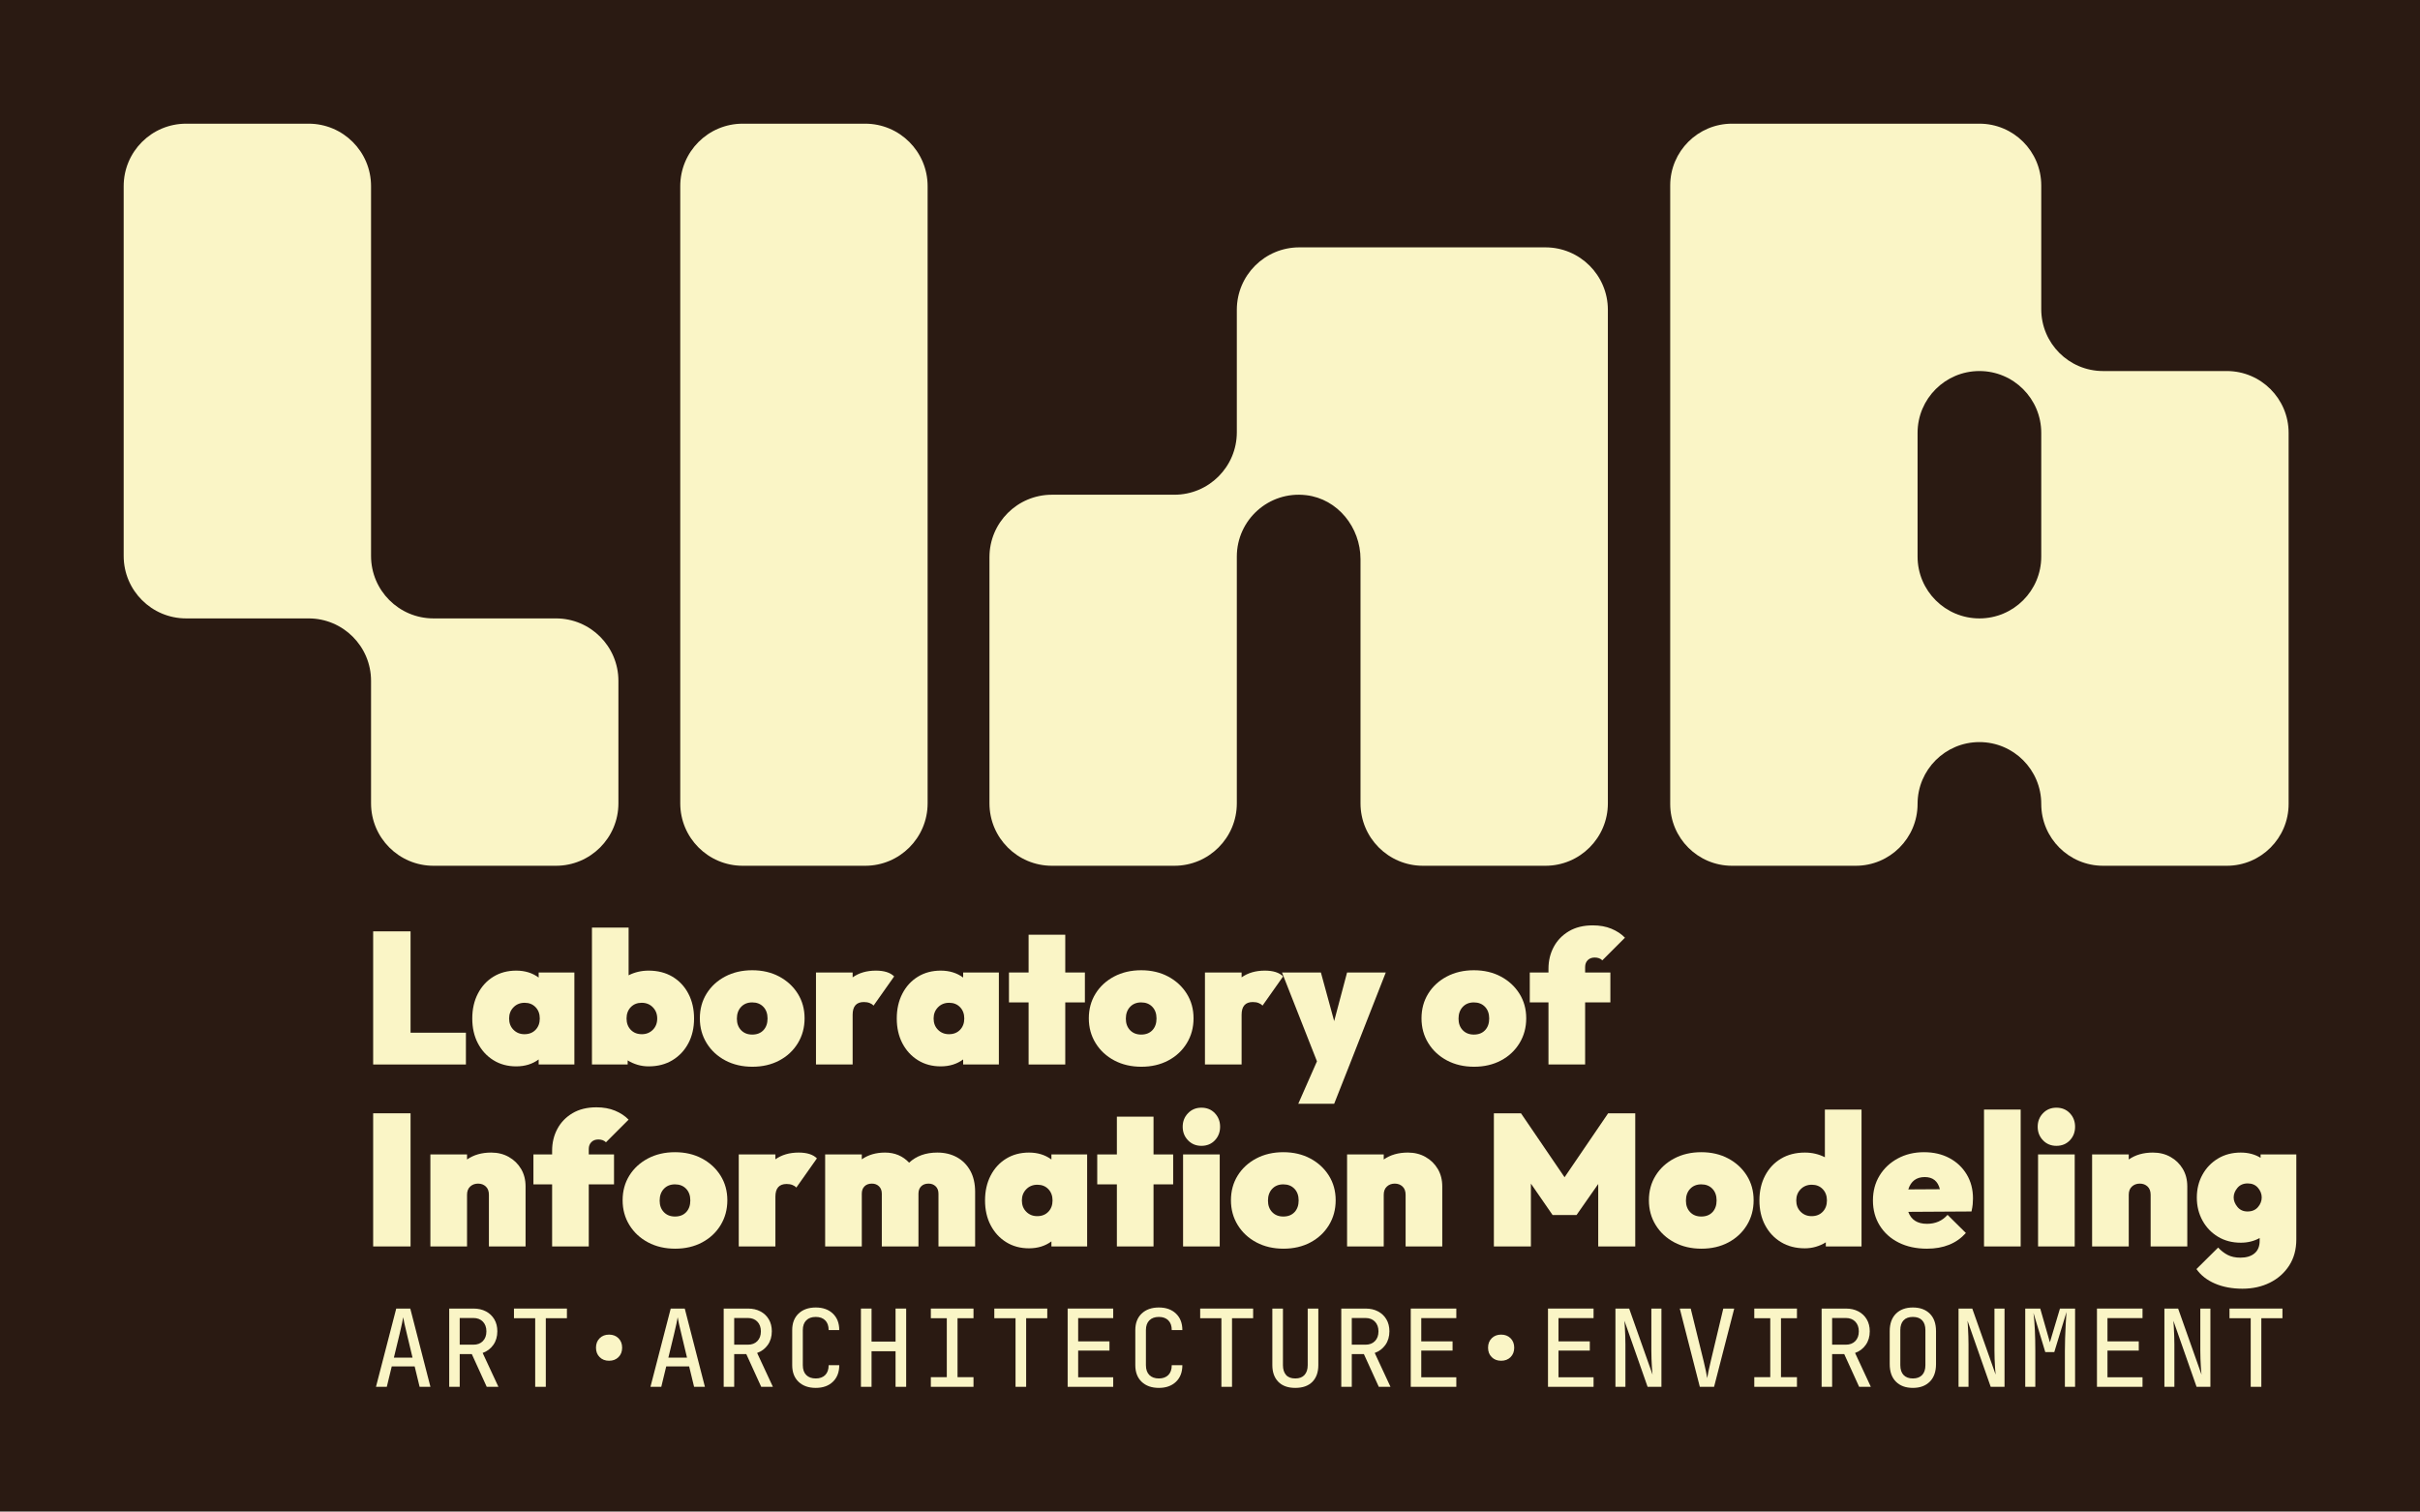
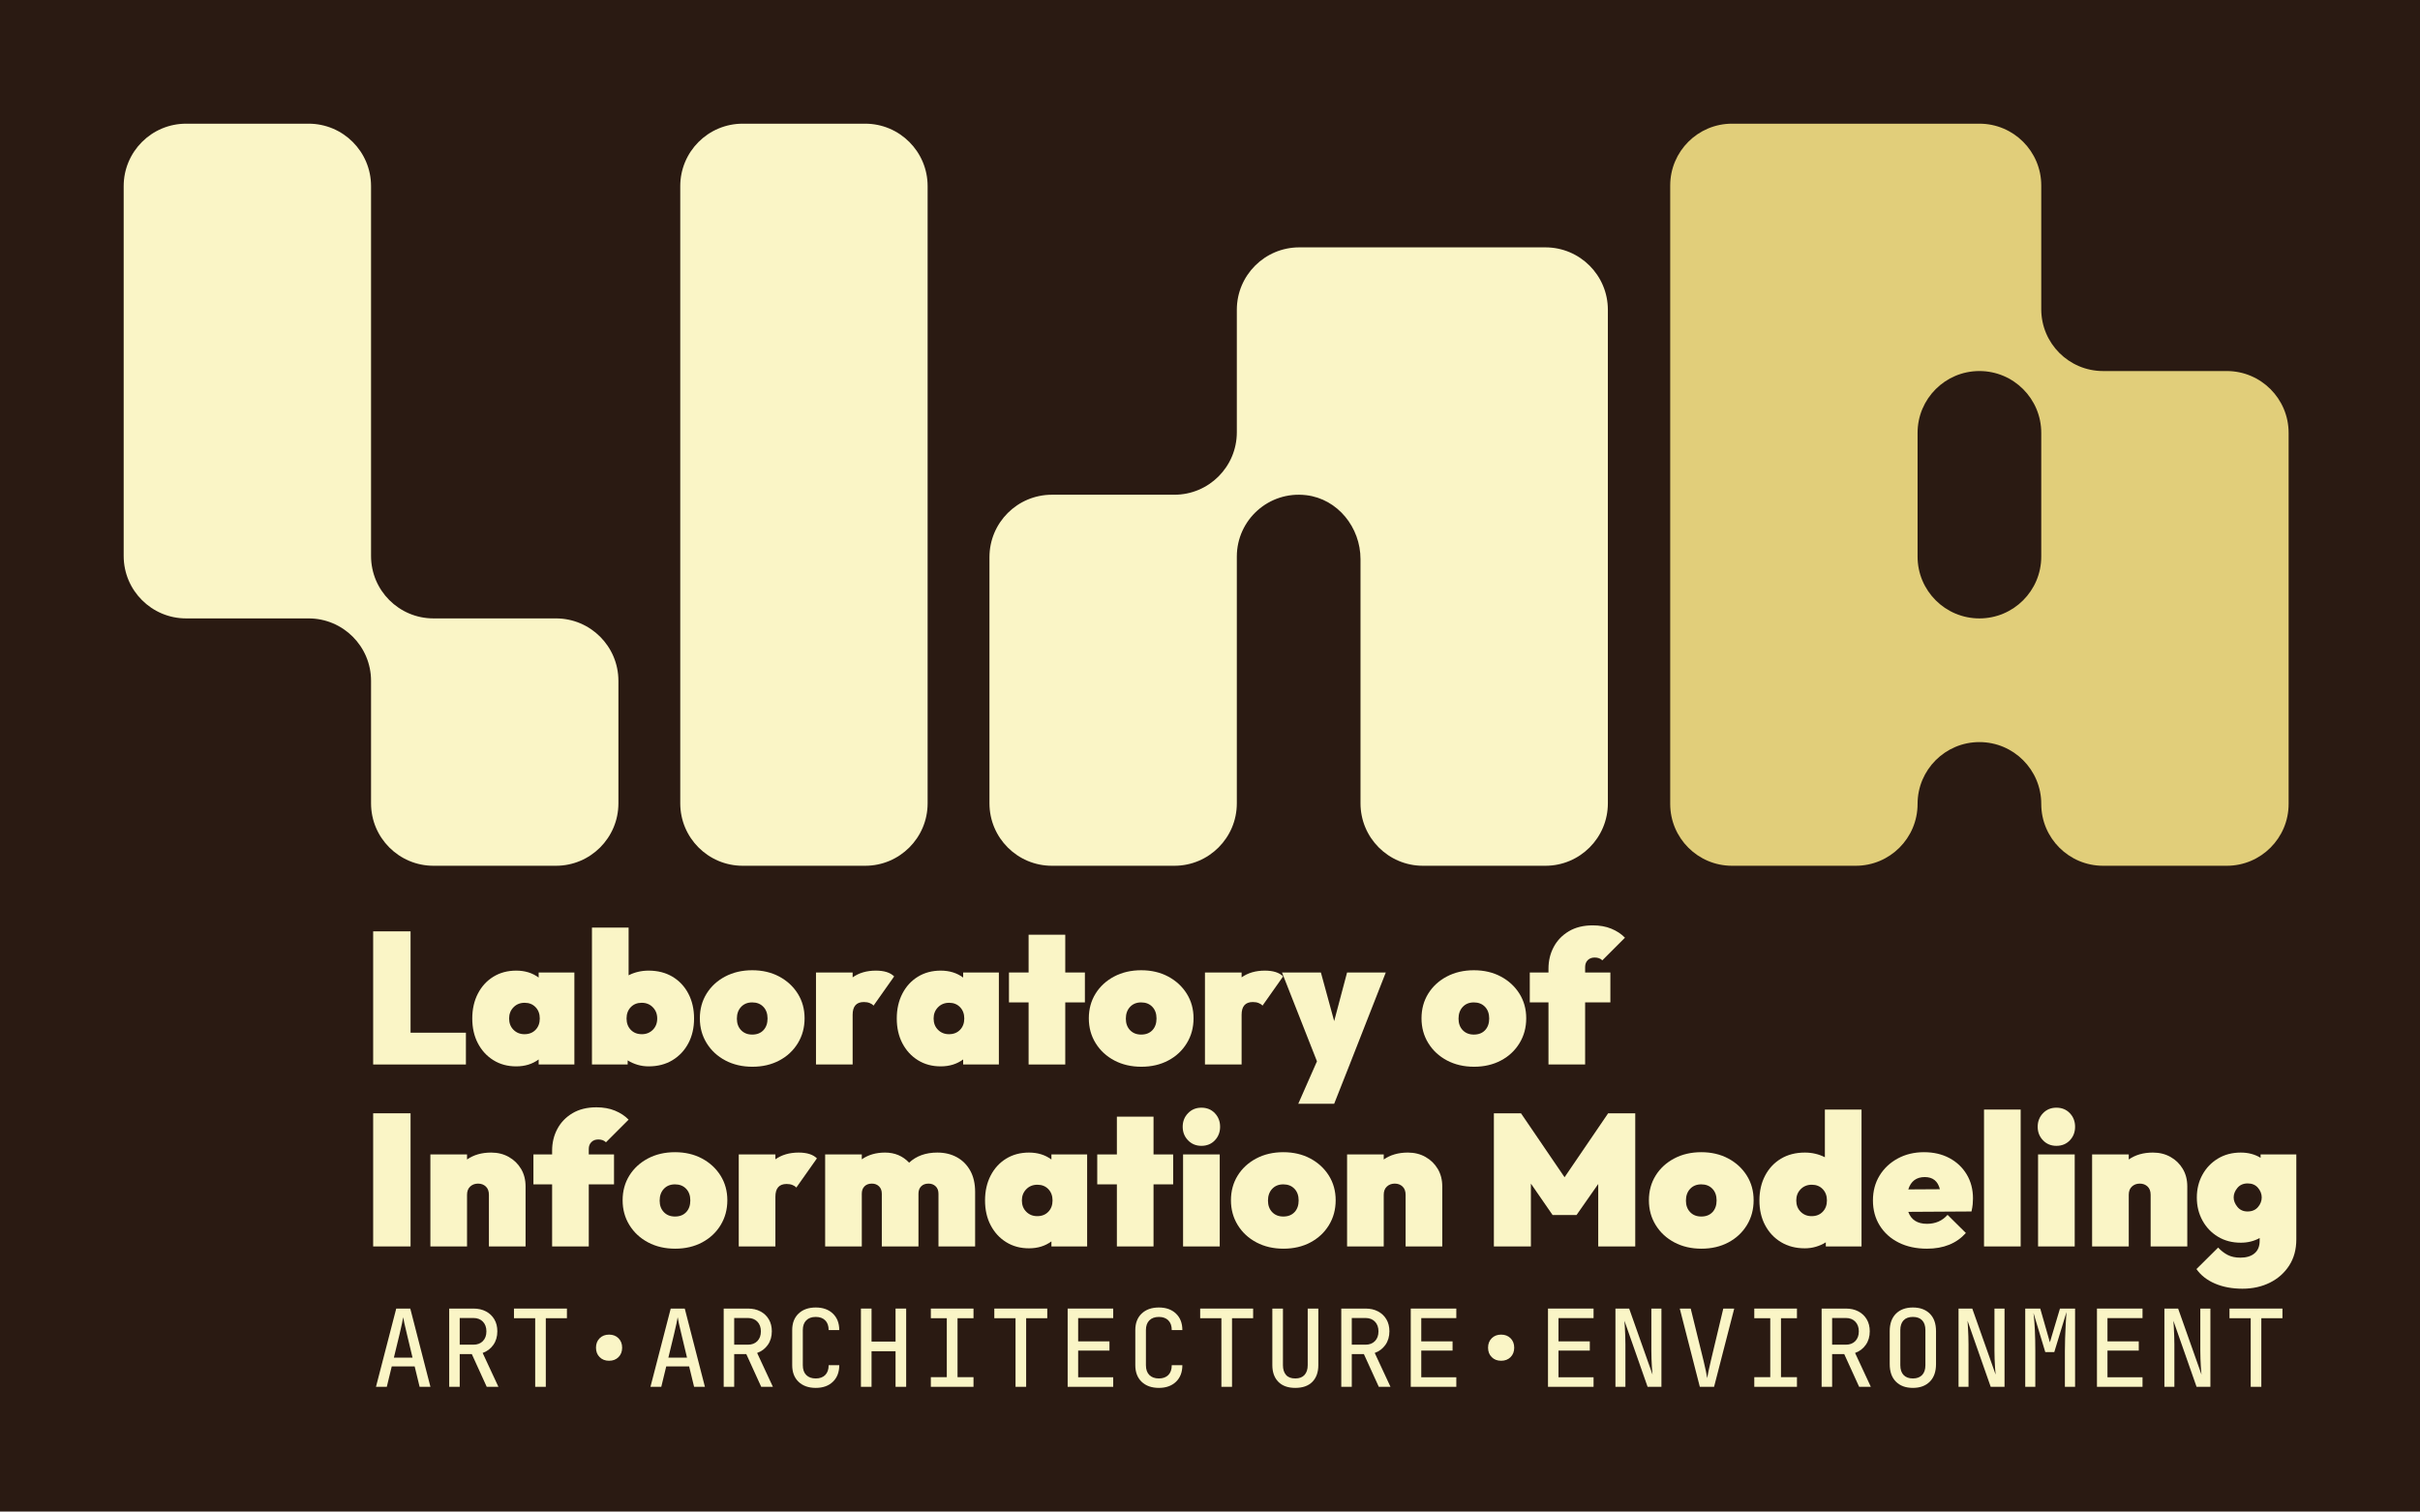
<svg xmlns="http://www.w3.org/2000/svg" viewBox="0 0 1222.89 763.842" width="293.49" height="183.32" role="img" aria-label="LINA — Laboratory of Information Modeling">
  <rect width="1222.89" height="763.842" fill="#2A1A12" />
  <g transform="translate(62.5 62.5)">
    <g id="horiz-preto2">
-       <path d="M0.25 31.25A31.25 31.25 0 0 1 31.5 0L156.5 0A31.25 31.25 0 0 1 187.75 31.25L187.75 93.75A31.25 31.25 0 0 0 219 125L281.5 125A31.25 31.25 0 0 1 312.75 156.25L312.75 343.75A31.25 31.25 0 0 1 281.5 375L219 375A31.25 31.25 0 0 1 187.75 343.75L187.75 343.75A31.25 31.25 0 0 0 156.5 312.5L156.5 312.5A31.25 31.25 0 0 0 125.25 343.75L125.25 343.75A31.25 31.25 0 0 1 94 375L31.5 375A31.25 31.25 0 0 1 0.25 343.75ZM187.75 156.25A31.25 31.25 0 0 0 156.5 125L156.5 125A31.25 31.25 0 0 0 125.25 156.25L125.25 218.75A31.25 31.25 0 0 0 156.5 250L156.5 250A31.25 31.25 0 0 0 187.75 218.75Z" fill="#FAF5C6" fill-rule="evenodd" transform="matrix(1 0 0 1 781.25 0)" />
+       <path d="M0.25 31.25A31.25 31.25 0 0 1 31.5 0L156.5 0A31.25 31.25 0 0 1 187.75 31.25L187.75 93.75A31.25 31.25 0 0 0 219 125L281.5 125A31.25 31.25 0 0 1 312.75 156.25L312.75 343.75A31.25 31.25 0 0 1 281.5 375L219 375A31.25 31.25 0 0 1 187.75 343.75L187.75 343.75A31.25 31.25 0 0 0 156.5 312.5L156.5 312.5A31.25 31.25 0 0 0 125.25 343.75L125.25 343.75A31.25 31.25 0 0 1 94 375L31.5 375A31.25 31.25 0 0 1 0.25 343.75ZM187.75 156.25A31.25 31.25 0 0 0 156.5 125L156.5 125A31.25 31.25 0 0 0 125.25 156.25L125.25 218.75A31.25 31.25 0 0 0 156.5 250L156.5 250A31.25 31.25 0 0 0 187.75 218.75Z" fill="#E1CE7A" fill-rule="evenodd" transform="matrix(1 0 0 1 781.25 0)" />
      <path d="M750 94.054 L750 343.446 C750 360.871 735.871 375 718.446 375 L656.554 375 C639.129 375 625 360.871 625 343.446 L625 220.063 C625 204.025 613.496 189.621 597.575 187.729 C578.617 185.475 562.5 200.242 562.5 218.75 L562.5 343.446 C562.5 360.871 548.371 375 530.946 375 L469.054 375 C451.629 375 437.5 360.871 437.5 343.446 L437.5 219.054 C437.5 201.629 451.629 187.5 469.054 187.5 L530.946 187.5 C548.371 187.5 562.5 173.371 562.5 155.946 L562.5 94.054 C562.5 76.629 576.629 62.5 594.054 62.5 L718.446 62.5 C735.871 62.5 750 76.629 750 94.054" fill="#FAF5C6" />
      <path d="M406.25 31.554 L406.25 343.446 C406.25 360.871 392.121 375 374.696 375 L312.804 375 C295.379 375 281.25 360.871 281.25 343.446 L281.25 31.554 C281.25 14.129 295.379 0 312.804 0 L374.696 0 C392.121 0 406.25 14.129 406.25 31.554" fill="#FAF5C6" />
      <path d="M250 281.554 L250 343.446 C250 360.871 235.871 375 218.446 375 L156.554 375 C139.129 375 125 360.871 125 343.446 L125 281.554 C125 264.129 110.871 250 93.446 250 L31.554 250 C14.129 250 0 235.871 0 218.446 L0 31.554 C0 14.129 14.129 0 31.554 0 L93.446 0 C110.871 0 125 14.129 125 31.554 L125 218.446 C125 235.871 139.129 250 156.554 250 L218.446 250 C235.871 250 250 264.129 250 281.554" fill="#FAF5C6" />
      <g>
        <g>
          <path d="M126.067 475.423 L126.067 408.14 L144.966 408.14 L144.966 459.358 L172.938 459.358 L172.938 475.423 Z" fill="#FAF5C6" />
          <path d="M198.358 476.368 C194.011 476.368 190.168 475.329 186.829 473.25 C183.49 471.171 180.876 468.32 178.986 464.698 C177.096 461.075 176.151 456.901 176.151 452.176 C176.151 447.452 177.096 443.262 178.986 439.608 C180.876 435.954 183.49 433.104 186.829 431.056 C190.168 429.009 194.011 427.985 198.358 427.985 C202.768 427.985 206.548 429.15 209.698 431.481 L209.698 428.93 L227.747 428.93 L227.747 475.423 L209.698 475.423 L209.698 472.872 C206.548 475.203 202.768 476.368 198.358 476.368 Z M202.516 460.114 C204.847 460.114 206.721 459.374 208.139 457.894 C209.556 456.413 210.265 454.507 210.265 452.176 C210.265 449.846 209.556 447.94 208.139 446.459 C206.721 444.979 204.878 444.239 202.61 444.239 C200.342 444.239 198.468 444.995 196.988 446.507 C195.507 448.019 194.767 449.909 194.767 452.176 C194.767 454.507 195.507 456.413 196.988 457.894 C198.468 459.374 200.311 460.114 202.516 460.114 Z" fill="#FAF5C6" />
          <path d="M236.63 475.423 L236.63 406.25 L255.152 406.25 L255.152 430.347 C258.238 428.772 261.609 427.985 265.263 427.985 C269.862 427.985 273.878 429.009 277.311 431.056 C280.745 433.104 283.422 435.954 285.344 439.608 C287.265 443.262 288.226 447.452 288.226 452.176 C288.226 456.901 287.265 461.075 285.344 464.698 C283.422 468.32 280.745 471.171 277.311 473.25 C273.878 475.329 269.862 476.368 265.263 476.368 C263.31 476.368 261.436 476.1 259.64 475.565 C257.845 475.029 256.191 474.289 254.679 473.344 L254.679 475.423 Z M261.861 460.114 C264.066 460.114 265.909 459.374 267.389 457.894 C268.87 456.413 269.61 454.507 269.61 452.176 C269.61 449.909 268.87 448.019 267.389 446.507 C265.909 444.995 264.034 444.239 261.766 444.239 C259.498 444.239 257.656 444.979 256.238 446.459 C254.821 447.94 254.112 449.846 254.112 452.176 C254.112 454.507 254.821 456.413 256.238 457.894 C257.656 459.374 259.53 460.114 261.861 460.114 Z" fill="#FAF5C6" />
          <path d="M317.709 476.557 C312.607 476.557 308.055 475.502 304.054 473.391 C300.054 471.281 296.904 468.367 294.605 464.65 C292.305 460.933 291.155 456.744 291.155 452.082 C291.155 447.42 292.289 443.262 294.557 439.608 C296.825 435.954 299.96 433.072 303.96 430.962 C307.96 428.851 312.512 427.796 317.615 427.796 C322.718 427.796 327.254 428.851 331.223 430.962 C335.192 433.072 338.326 435.954 340.625 439.608 C342.925 443.262 344.075 447.42 344.075 452.082 C344.075 456.744 342.941 460.933 340.673 464.65 C338.405 468.367 335.286 471.281 331.317 473.391 C327.348 475.502 322.812 476.557 317.709 476.557 Z M317.615 460.303 C320.009 460.303 321.899 459.563 323.285 458.083 C324.671 456.602 325.364 454.633 325.364 452.176 C325.364 449.72 324.655 447.751 323.238 446.27 C321.82 444.79 319.946 444.05 317.615 444.05 C315.284 444.05 313.41 444.806 311.992 446.318 C310.575 447.83 309.866 449.814 309.866 452.271 C309.866 454.665 310.575 456.602 311.992 458.083 C313.41 459.563 315.284 460.303 317.615 460.303 Z" fill="#FAF5C6" />
          <path d="M349.839 475.423 L349.839 428.93 L368.361 428.93 L368.361 431.387 C371.574 429.119 375.479 427.985 380.078 427.985 C384.299 427.985 387.386 428.961 389.339 430.914 L378.944 445.656 C378.503 445.152 377.858 444.727 377.007 444.38 C376.157 444.034 375.164 443.861 374.031 443.861 C370.251 443.861 368.361 446.003 368.361 450.286 L368.361 475.423 Z" fill="#FAF5C6" />
          <path d="M412.868 476.368 C408.521 476.368 404.678 475.329 401.34 473.25 C398.001 471.171 395.386 468.32 393.496 464.698 C391.606 461.075 390.661 456.901 390.661 452.176 C390.661 447.452 391.606 443.262 393.496 439.608 C395.386 435.954 398.001 433.104 401.34 431.056 C404.678 429.009 408.521 427.985 412.868 427.985 C417.278 427.985 421.058 429.15 424.208 431.481 L424.208 428.93 L442.257 428.93 L442.257 475.423 L424.208 475.423 L424.208 472.872 C421.058 475.203 417.278 476.368 412.868 476.368 Z M417.026 460.114 C419.357 460.114 421.231 459.374 422.649 457.894 C424.066 456.413 424.775 454.507 424.775 452.176 C424.775 449.846 424.066 447.94 422.649 446.459 C421.231 444.979 419.389 444.239 417.121 444.239 C414.853 444.239 412.979 444.995 411.498 446.507 C410.018 448.019 409.277 449.909 409.277 452.176 C409.277 454.507 410.018 456.413 411.498 457.894 C412.979 459.374 414.821 460.114 417.026 460.114 Z" fill="#FAF5C6" />
          <path d="M457.282 475.423 L457.282 444.05 L447.36 444.05 L447.36 428.93 L457.282 428.93 L457.282 409.841 L475.804 409.841 L475.804 428.93 L485.726 428.93 L485.726 444.05 L475.804 444.05 L475.804 475.423 Z" fill="#FAF5C6" />
          <path d="M514.264 476.557 C509.161 476.557 504.61 475.502 500.609 473.391 C496.609 471.281 493.459 468.367 491.159 464.65 C488.86 460.933 487.71 456.744 487.71 452.082 C487.71 447.42 488.844 443.262 491.112 439.608 C493.38 435.954 496.514 433.072 500.515 430.962 C504.515 428.851 509.067 427.796 514.17 427.796 C519.273 427.796 523.809 428.851 527.777 430.962 C531.746 433.072 534.881 435.954 537.18 439.608 C539.479 443.262 540.629 447.42 540.629 452.082 C540.629 456.744 539.495 460.933 537.227 464.65 C534.959 468.367 531.841 471.281 527.872 473.391 C523.903 475.502 519.367 476.557 514.264 476.557 Z M514.17 460.303 C516.564 460.303 518.454 459.563 519.84 458.083 C521.226 456.602 521.919 454.633 521.919 452.176 C521.919 449.72 521.21 447.751 519.792 446.27 C518.375 444.79 516.501 444.05 514.17 444.05 C511.839 444.05 509.964 444.806 508.547 446.318 C507.13 447.83 506.421 449.814 506.421 452.271 C506.421 454.665 507.13 456.602 508.547 458.083 C509.964 459.563 511.839 460.303 514.17 460.303 Z" fill="#FAF5C6" />
          <path d="M546.394 475.423 L546.394 428.93 L564.916 428.93 L564.916 431.387 C568.129 429.119 572.035 427.985 576.633 427.985 C580.854 427.985 583.941 428.961 585.894 430.914 L575.499 445.656 C575.058 445.152 574.413 444.727 573.562 444.38 C572.712 444.034 571.72 443.861 570.586 443.861 C566.806 443.861 564.916 446.003 564.916 450.286 L564.916 475.423 Z" fill="#FAF5C6" />
          <path d="M593.548 495.268 L602.998 473.817 L585.327 428.93 L604.982 428.93 L611.692 453.499 L618.212 428.93 L637.773 428.93 L619.535 475.423 L611.692 495.268 Z" fill="#FAF5C6" />
          <path d="M682.377 476.557 C677.274 476.557 672.722 475.502 668.722 473.391 C664.721 471.281 661.571 468.367 659.272 464.65 C656.972 460.933 655.823 456.744 655.823 452.082 C655.823 447.42 656.957 443.262 659.225 439.608 C661.492 435.954 664.627 433.072 668.627 430.962 C672.628 428.851 677.179 427.796 682.282 427.796 C687.385 427.796 691.921 428.851 695.89 430.962 C699.859 433.072 702.993 435.954 705.292 439.608 C707.592 443.262 708.742 447.42 708.742 452.082 C708.742 456.744 707.608 460.933 705.34 464.65 C703.072 468.367 699.953 471.281 695.984 473.391 C692.015 475.502 687.48 476.557 682.377 476.557 Z M682.282 460.303 C684.676 460.303 686.566 459.563 687.952 458.083 C689.338 456.602 690.031 454.633 690.031 452.176 C690.031 449.72 689.322 447.751 687.905 446.27 C686.487 444.79 684.613 444.05 682.282 444.05 C679.951 444.05 678.077 444.806 676.659 446.318 C675.242 447.83 674.533 449.814 674.533 452.271 C674.533 454.665 675.242 456.602 676.659 458.083 C678.077 459.563 679.951 460.303 682.282 460.303 Z" fill="#FAF5C6" />
          <path d="M719.986 475.423 L719.986 444.05 L710.536 444.05 L710.536 428.93 L719.986 428.93 L719.986 427.04 C719.986 423.008 720.868 419.338 722.632 416.031 C724.396 412.723 726.947 410.077 730.286 408.093 C733.625 406.108 737.657 405.116 742.382 405.116 C745.91 405.116 749.044 405.683 751.785 406.817 C754.525 407.951 756.809 409.463 758.636 411.353 L747.202 422.787 C746.257 421.842 744.965 421.37 743.327 421.37 C741.878 421.37 740.713 421.811 739.831 422.693 C738.949 423.575 738.508 424.74 738.508 426.189 L738.508 428.93 L751.265 428.93 L751.265 444.05 L738.508 444.05 L738.508 475.423 Z" fill="#FAF5C6" />
        </g>
        <g>
          <path d="M126.067 567.366 L126.067 500.083 L144.966 500.083 L144.966 567.366 Z" fill="#FAF5C6" />
          <path d="M154.983 567.366 L154.983 520.873 L173.505 520.873 L173.505 523.425 C176.844 521.094 180.907 519.928 185.695 519.928 C189.034 519.928 192.011 520.668 194.625 522.149 C197.24 523.629 199.303 525.645 200.815 528.197 C202.327 530.748 203.083 533.693 203.083 537.032 L203.083 567.366 L184.561 567.366 L184.561 541.285 C184.561 539.458 184.041 538.056 183.002 537.08 C181.963 536.103 180.655 535.615 179.08 535.615 C177.505 535.615 176.182 536.103 175.111 537.08 C174.04 538.056 173.505 539.458 173.505 541.285 L173.505 567.366 Z" fill="#FAF5C6" />
          <path d="M216.5 567.366 L216.5 535.993 L207.051 535.993 L207.051 520.873 L216.5 520.873 L216.5 518.983 C216.5 514.951 217.382 511.281 219.146 507.974 C220.91 504.667 223.462 502.021 226.801 500.036 C230.14 498.052 234.172 497.059 238.897 497.059 C242.425 497.059 245.559 497.626 248.299 498.76 C251.04 499.894 253.323 501.406 255.15 503.296 L243.716 514.731 C242.771 513.786 241.48 513.313 239.842 513.313 C238.393 513.313 237.227 513.754 236.345 514.636 C235.463 515.518 235.022 516.684 235.022 518.133 L235.022 520.873 L247.779 520.873 L247.779 535.993 L235.022 535.993 L235.022 567.366 Z" fill="#FAF5C6" />
          <path d="M278.681 568.5 C273.578 568.5 269.026 567.445 265.026 565.335 C261.025 563.224 257.876 560.31 255.576 556.593 C253.277 552.877 252.127 548.687 252.127 544.025 C252.127 539.363 253.261 535.205 255.529 531.551 C257.797 527.897 260.931 525.015 264.931 522.905 C268.932 520.794 273.483 519.739 278.586 519.739 C283.689 519.739 288.225 520.794 292.194 522.905 C296.163 525.015 299.297 527.897 301.597 531.551 C303.896 535.205 305.046 539.363 305.046 544.025 C305.046 548.687 303.912 552.877 301.644 556.593 C299.376 560.31 296.258 563.224 292.289 565.335 C288.32 567.445 283.784 568.5 278.681 568.5 Z M278.586 552.247 C280.98 552.247 282.87 551.506 284.256 550.026 C285.642 548.545 286.335 546.577 286.335 544.12 C286.335 541.663 285.627 539.694 284.209 538.214 C282.792 536.733 280.917 535.993 278.586 535.993 C276.255 535.993 274.381 536.749 272.964 538.261 C271.546 539.773 270.838 541.757 270.838 544.214 C270.838 546.608 271.546 548.545 272.964 550.026 C274.381 551.506 276.255 552.247 278.586 552.247 Z" fill="#FAF5C6" />
          <path d="M310.811 567.366 L310.811 520.873 L329.332 520.873 L329.332 523.33 C332.545 521.062 336.451 519.928 341.05 519.928 C345.271 519.928 348.358 520.905 350.311 522.858 L339.916 537.599 C339.475 537.095 338.829 536.67 337.979 536.324 C337.128 535.977 336.136 535.804 335.002 535.804 C331.222 535.804 329.332 537.946 329.332 542.23 L329.332 567.366 Z" fill="#FAF5C6" />
          <path d="M354.469 567.366 L354.469 520.873 L372.991 520.873 L372.991 523.33 C376.267 521.062 380.173 519.928 384.709 519.928 C389.623 519.928 393.686 521.629 396.899 525.031 C400.553 521.629 405.309 519.928 411.168 519.928 C414.885 519.928 418.177 520.716 421.043 522.291 C423.91 523.866 426.162 526.133 427.8 529.094 C429.438 532.055 430.257 535.615 430.257 539.773 L430.257 567.366 L411.735 567.366 L411.735 540.718 C411.735 539.143 411.263 537.899 410.318 536.985 C409.373 536.072 408.176 535.615 406.727 535.615 C405.152 535.615 403.908 536.072 402.994 536.985 C402.081 537.899 401.624 539.143 401.624 540.718 L401.624 567.366 L383.102 567.366 L383.102 540.718 C383.102 539.143 382.63 537.899 381.685 536.985 C380.74 536.072 379.543 535.615 378.094 535.615 C376.519 535.615 375.274 536.072 374.361 536.985 C373.448 537.899 372.991 539.143 372.991 540.718 L372.991 567.366 Z" fill="#FAF5C6" />
          <path d="M457.472 568.311 C453.125 568.311 449.282 567.272 445.944 565.193 C442.605 563.114 439.99 560.263 438.1 556.641 C436.21 553.018 435.265 548.845 435.265 544.12 C435.265 539.395 436.21 535.205 438.1 531.551 C439.99 527.897 442.605 525.047 445.944 522.999 C449.282 520.952 453.125 519.928 457.472 519.928 C461.882 519.928 465.662 521.094 468.812 523.425 L468.812 520.873 L486.861 520.873 L486.861 567.366 L468.812 567.366 L468.812 564.815 C465.662 567.146 461.882 568.311 457.472 568.311 Z M461.63 552.058 C463.961 552.058 465.835 551.317 467.253 549.837 C468.67 548.356 469.379 546.451 469.379 544.12 C469.379 541.789 468.67 539.883 467.253 538.403 C465.835 536.922 463.993 536.182 461.725 536.182 C459.457 536.182 457.583 536.938 456.102 538.45 C454.622 539.962 453.881 541.852 453.881 544.12 C453.881 546.451 454.622 548.356 456.102 549.837 C457.583 551.317 459.425 552.058 461.63 552.058 Z" fill="#FAF5C6" />
          <path d="M501.887 567.366 L501.887 535.993 L491.964 535.993 L491.964 520.873 L501.887 520.873 L501.887 501.784 L520.408 501.784 L520.408 520.873 L530.331 520.873 L530.331 535.993 L520.408 535.993 L520.408 567.366 Z" fill="#FAF5C6" />
          <path d="M544.6 516.526 C541.891 516.526 539.639 515.597 537.843 513.738 C536.048 511.88 535.15 509.596 535.15 506.887 C535.15 504.178 536.048 501.895 537.843 500.036 C539.639 498.178 541.891 497.248 544.6 497.248 C547.372 497.248 549.64 498.178 551.404 500.036 C553.168 501.895 554.05 504.178 554.05 506.887 C554.05 509.596 553.168 511.88 551.404 513.738 C549.64 515.597 547.372 516.526 544.6 516.526 Z M535.339 567.366 L535.339 520.873 L553.861 520.873 L553.861 567.366 Z" fill="#FAF5C6" />
          <path d="M586.085 568.5 C580.982 568.5 576.43 567.445 572.43 565.335 C568.429 563.224 565.279 560.31 562.98 556.593 C560.68 552.877 559.531 548.687 559.531 544.025 C559.531 539.363 560.665 535.205 562.933 531.551 C565.201 527.897 568.335 525.015 572.335 522.905 C576.336 520.794 580.887 519.739 585.99 519.739 C591.093 519.739 595.629 520.794 599.598 522.905 C603.567 525.015 606.701 527.897 609.001 531.551 C611.3 535.205 612.45 539.363 612.45 544.025 C612.45 548.687 611.316 552.877 609.048 556.593 C606.78 560.31 603.661 563.224 599.692 565.335 C595.724 567.445 591.188 568.5 586.085 568.5 Z M585.99 552.247 C588.384 552.247 590.274 551.506 591.66 550.026 C593.046 548.545 593.739 546.577 593.739 544.12 C593.739 541.663 593.03 539.694 591.613 538.214 C590.195 536.733 588.321 535.993 585.99 535.993 C583.659 535.993 581.785 536.749 580.368 538.261 C578.95 539.773 578.241 541.757 578.241 544.214 C578.241 546.608 578.95 548.545 580.368 550.026 C581.785 551.506 583.659 552.247 585.99 552.247 Z" fill="#FAF5C6" />
          <path d="M618.214 567.366 L618.214 520.873 L636.736 520.873 L636.736 523.425 C640.075 521.094 644.138 519.928 648.926 519.928 C652.265 519.928 655.242 520.668 657.856 522.149 C660.471 523.629 662.534 525.645 664.046 528.197 C665.558 530.748 666.314 533.693 666.314 537.032 L666.314 567.366 L647.792 567.366 L647.792 541.285 C647.792 539.458 647.272 538.056 646.233 537.08 C645.193 536.103 643.886 535.615 642.311 535.615 C640.736 535.615 639.413 536.103 638.342 537.08 C637.271 538.056 636.736 539.458 636.736 541.285 L636.736 567.366 Z" fill="#FAF5C6" />
          <path d="M692.395 567.366 L692.395 500.083 L706.098 500.083 L728.116 532.402 L750.134 500.083 L763.836 500.083 L763.836 567.366 L745.125 567.366 L745.125 535.804 L734.164 551.491 L722.068 551.491 L711.106 535.615 L711.106 567.366 Z" fill="#FAF5C6" />
          <path d="M797.289 568.5 C792.186 568.5 787.634 567.445 783.634 565.335 C779.633 563.224 776.483 560.31 774.184 556.593 C771.884 552.877 770.735 548.687 770.735 544.025 C770.735 539.363 771.869 535.205 774.137 531.551 C776.404 527.897 779.539 525.015 783.539 522.905 C787.54 520.794 792.091 519.739 797.194 519.739 C802.297 519.739 806.833 520.794 810.802 522.905 C814.771 525.015 817.905 527.897 820.204 531.551 C822.504 535.205 823.654 539.363 823.654 544.025 C823.654 548.687 822.52 552.877 820.252 556.593 C817.984 560.31 814.865 563.224 810.896 565.335 C806.927 567.445 802.392 568.5 797.289 568.5 Z M797.194 552.247 C799.588 552.247 801.478 551.506 802.864 550.026 C804.25 548.545 804.943 546.577 804.943 544.12 C804.943 541.663 804.234 539.694 802.817 538.214 C801.399 536.733 799.525 535.993 797.194 535.993 C794.863 535.993 792.989 536.749 791.571 538.261 C790.154 539.773 789.445 541.757 789.445 544.214 C789.445 546.608 790.154 548.545 791.571 550.026 C792.989 551.506 794.863 552.247 797.194 552.247 Z" fill="#FAF5C6" />
          <path d="M849.546 568.311 C844.947 568.311 840.931 567.272 837.498 565.193 C834.064 563.114 831.387 560.263 829.465 556.641 C827.544 553.018 826.583 548.845 826.583 544.12 C826.583 539.395 827.544 535.205 829.465 531.551 C831.387 527.897 834.064 525.047 837.498 522.999 C840.931 520.952 844.947 519.928 849.546 519.928 C853.2 519.928 856.571 520.716 859.658 522.291 L859.658 498.193 L878.179 498.193 L878.179 567.366 L860.13 567.366 L860.13 565.287 C858.618 566.232 856.964 566.973 855.169 567.508 C853.373 568.044 851.499 568.311 849.546 568.311 Z M852.948 552.058 C855.279 552.058 857.153 551.317 858.571 549.837 C859.988 548.356 860.697 546.451 860.697 544.12 C860.697 541.789 859.988 539.883 858.571 538.403 C857.153 536.922 855.311 536.182 853.043 536.182 C850.775 536.182 848.9 536.938 847.42 538.45 C845.94 539.962 845.199 541.852 845.199 544.12 C845.199 546.451 845.94 548.356 847.42 549.837 C848.9 551.317 850.743 552.058 852.948 552.058 Z" fill="#FAF5C6" />
          <path d="M911.254 568.5 C905.836 568.5 901.079 567.477 896.984 565.429 C892.889 563.382 889.692 560.515 887.393 556.83 C885.093 553.144 883.944 548.908 883.944 544.12 C883.944 539.395 885.062 535.205 887.298 531.551 C889.535 527.897 892.606 525.015 896.512 522.905 C900.418 520.794 904.828 519.739 909.742 519.739 C914.593 519.739 918.877 520.731 922.593 522.716 C926.31 524.7 929.224 527.456 931.335 530.984 C933.445 534.512 934.5 538.544 934.5 543.08 C934.5 544.025 934.453 545.017 934.359 546.057 C934.264 547.096 934.059 548.309 933.744 549.695 L901.804 549.884 C903.253 553.916 906.403 555.932 911.254 555.932 C915.538 555.932 919.003 554.42 921.649 551.396 L930.909 560.562 C926.184 565.854 919.633 568.5 911.254 568.5 Z M910.12 532.307 C905.899 532.307 903.127 534.386 901.804 538.544 L917.774 538.45 C916.766 534.355 914.215 532.307 910.12 532.307 Z" fill="#FAF5C6" />
          <path d="M940.076 567.366 L940.076 498.193 L958.597 498.193 L958.597 567.366 Z" fill="#FAF5C6" />
          <path d="M976.647 516.526 C973.938 516.526 971.685 515.597 969.89 513.738 C968.094 511.88 967.197 509.596 967.197 506.887 C967.197 504.178 968.094 501.895 969.89 500.036 C971.685 498.178 973.938 497.248 976.647 497.248 C979.419 497.248 981.686 498.178 983.45 500.036 C985.214 501.895 986.096 504.178 986.096 506.887 C986.096 509.596 985.214 511.88 983.45 513.738 C981.686 515.597 979.419 516.526 976.647 516.526 Z M967.386 567.366 L967.386 520.873 L985.907 520.873 L985.907 567.366 Z" fill="#FAF5C6" />
          <path d="M994.696 567.366 L994.696 520.873 L1013.217 520.873 L1013.217 523.425 C1016.556 521.094 1020.62 519.928 1025.408 519.928 C1028.747 519.928 1031.723 520.668 1034.338 522.149 C1036.952 523.629 1039.016 525.645 1040.528 528.197 C1042.039 530.748 1042.795 533.693 1042.795 537.032 L1042.795 567.366 L1024.274 567.366 L1024.274 541.285 C1024.274 539.458 1023.754 538.056 1022.715 537.08 C1021.675 536.103 1020.368 535.615 1018.793 535.615 C1017.218 535.615 1015.895 536.103 1014.824 537.08 C1013.753 538.056 1013.217 539.458 1013.217 541.285 L1013.217 567.366 Z" fill="#FAF5C6" />
          <path d="M1069.822 565.476 C1065.475 565.476 1061.632 564.468 1058.293 562.452 C1054.954 560.436 1052.34 557.696 1050.45 554.231 C1048.56 550.766 1047.615 546.923 1047.615 542.702 C1047.615 538.418 1048.56 534.56 1050.45 531.126 C1052.34 527.693 1054.954 524.968 1058.293 522.952 C1061.632 520.936 1065.475 519.928 1069.822 519.928 C1073.602 519.928 1076.941 520.81 1079.839 522.574 L1079.839 520.873 L1097.888 520.873 L1097.888 563.775 C1097.888 568.878 1096.691 573.288 1094.297 577.005 C1091.903 580.722 1088.659 583.604 1084.564 585.652 C1080.469 587.699 1075.838 588.723 1070.672 588.723 C1065.444 588.723 1060.813 587.857 1056.781 586.124 C1052.749 584.392 1049.631 581.951 1047.426 578.801 L1058.388 567.933 C1059.837 569.508 1061.443 570.752 1063.207 571.666 C1064.971 572.579 1067.113 573.036 1069.633 573.036 C1072.657 573.036 1075.035 572.312 1076.768 570.863 C1078.5 569.414 1079.366 567.303 1079.366 564.531 L1079.366 563.114 C1076.531 564.689 1073.35 565.476 1069.822 565.476 Z M1073.224 549.695 C1075.492 549.695 1077.256 548.955 1078.516 547.474 C1079.776 545.994 1080.406 544.372 1080.406 542.608 C1080.406 540.844 1079.776 539.222 1078.516 537.741 C1077.256 536.261 1075.523 535.52 1073.318 535.52 C1071.113 535.52 1069.381 536.276 1068.121 537.788 C1066.861 539.3 1066.231 540.907 1066.231 542.608 C1066.231 544.246 1066.861 545.836 1068.121 547.38 C1069.381 548.923 1071.082 549.695 1073.224 549.695 Z" fill="#FAF5C6" />
        </g>
      </g>
      <g>
        <path d="M127.492 638.301 L137.729 598.759 L144.825 598.759 L155.008 638.301 L149.537 638.301 L147.046 628.009 L135.454 628.009 L132.962 638.301 Z M136.537 623.568 L145.962 623.568 L143.146 611.759 C142.604 609.593 142.171 607.751 141.846 606.234 C141.521 604.718 141.322 603.688 141.25 603.147 C141.178 603.688 140.979 604.718 140.654 606.234 C140.329 607.751 139.914 609.575 139.408 611.705 Z" fill="#FAF5C6" />
        <path d="M164.497 638.301 L164.497 598.759 L176.739 598.759 C179.158 598.759 181.271 599.238 183.076 600.195 C184.882 601.152 186.29 602.488 187.301 604.203 C188.312 605.918 188.818 607.931 188.818 610.243 C188.818 612.915 188.141 615.208 186.787 617.122 C185.432 619.036 183.636 620.39 181.397 621.184 L189.36 638.301 L183.455 638.301 L175.926 621.78 L169.805 621.78 L169.805 638.301 Z M169.805 617.013 L176.739 617.013 C178.761 617.013 180.359 616.4 181.532 615.172 C182.706 613.944 183.293 612.319 183.293 610.297 C183.293 608.238 182.697 606.595 181.505 605.368 C180.314 604.14 178.725 603.526 176.739 603.526 L169.805 603.526 Z" fill="#FAF5C6" />
        <path d="M207.947 638.301 L207.947 603.634 L197.222 603.634 L197.222 598.759 L223.98 598.759 L223.98 603.634 L213.31 603.634 L213.31 638.301 Z" fill="#FAF5C6" />
        <path d="M245.278 625.138 C243.328 625.138 241.739 624.524 240.511 623.297 C239.283 622.069 238.669 620.48 238.669 618.53 C238.669 616.58 239.283 614.991 240.511 613.763 C241.739 612.536 243.328 611.922 245.278 611.922 C247.228 611.922 248.817 612.536 250.044 613.763 C251.272 614.991 251.886 616.58 251.886 618.53 C251.886 620.48 251.272 622.069 250.044 623.297 C248.817 624.524 247.228 625.138 245.278 625.138 Z" fill="#FAF5C6" />
        <path d="M266.196 638.301 L276.433 598.759 L283.529 598.759 L293.712 638.301 L288.242 638.301 L285.75 628.009 L274.158 628.009 L271.667 638.301 Z M275.242 623.568 L284.667 623.568 L281.85 611.759 C281.308 609.593 280.875 607.751 280.55 606.234 C280.225 604.718 280.026 603.688 279.954 603.147 C279.882 603.688 279.683 604.718 279.358 606.234 C279.033 607.751 278.618 609.575 278.112 611.705 Z" fill="#FAF5C6" />
        <path d="M303.2 638.301 L303.2 598.759 L315.442 598.759 C317.861 598.759 319.973 599.238 321.779 600.195 C323.585 601.152 324.993 602.488 326.004 604.203 C327.015 605.918 327.521 607.931 327.521 610.243 C327.521 612.915 326.844 615.208 325.489 617.122 C324.135 619.036 322.339 620.39 320.1 621.184 L328.062 638.301 L322.158 638.301 L314.629 621.78 L308.508 621.78 L308.508 638.301 Z M308.508 617.013 L315.442 617.013 C317.464 617.013 319.062 616.4 320.235 615.172 C321.409 613.944 321.996 612.319 321.996 610.297 C321.996 608.238 321.4 606.595 320.208 605.368 C319.017 604.14 317.428 603.526 315.442 603.526 L308.508 603.526 Z" fill="#FAF5C6" />
        <path d="M349.739 638.842 C346.092 638.842 343.194 637.822 341.045 635.782 C338.896 633.742 337.822 630.934 337.822 627.359 L337.822 609.647 C337.822 606.108 338.896 603.318 341.045 601.278 C343.194 599.238 346.092 598.218 349.739 598.218 C353.35 598.218 356.23 599.247 358.378 601.305 C360.527 603.363 361.601 606.144 361.601 609.647 L356.239 609.647 C356.239 607.516 355.661 605.873 354.505 604.718 C353.35 603.562 351.761 602.984 349.739 602.984 C347.68 602.984 346.074 603.562 344.918 604.718 C343.762 605.873 343.185 607.516 343.185 609.647 L343.185 627.359 C343.185 629.526 343.762 631.187 344.918 632.343 C346.074 633.498 347.68 634.076 349.739 634.076 C351.761 634.076 353.35 633.498 354.505 632.343 C355.661 631.187 356.239 629.526 356.239 627.359 L361.601 627.359 C361.601 630.898 360.527 633.697 358.378 635.755 C356.23 637.813 353.35 638.842 349.739 638.842 Z" fill="#FAF5C6" />
        <path d="M372.553 638.301 L372.553 598.759 L377.915 598.759 L377.915 615.443 L390.049 615.443 L390.049 598.759 L395.411 598.759 L395.411 638.301 L390.049 638.301 L390.049 620.318 L377.915 620.318 L377.915 638.301 Z" fill="#FAF5C6" />
        <path d="M407.878 638.301 L407.878 633.426 L415.949 633.426 L415.949 603.634 L407.878 603.634 L407.878 598.759 L429.436 598.759 L429.436 603.634 L421.365 603.634 L421.365 633.426 L429.436 633.426 L429.436 638.301 Z" fill="#FAF5C6" />
        <path d="M450.679 638.301 L450.679 603.634 L439.954 603.634 L439.954 598.759 L466.712 598.759 L466.712 603.634 L456.042 603.634 L456.042 638.301 Z" fill="#FAF5C6" />
        <path d="M477.014 638.301 L477.014 598.759 L500.035 598.759 L500.035 603.58 L482.322 603.58 L482.322 615.334 L498.139 615.334 L498.139 619.993 L482.322 619.993 L482.322 633.48 L500.035 633.48 L500.035 638.301 Z" fill="#FAF5C6" />
        <path d="M523.118 638.842 C519.471 638.842 516.573 637.822 514.424 635.782 C512.276 633.742 511.201 630.934 511.201 627.359 L511.201 609.647 C511.201 606.108 512.276 603.318 514.424 601.278 C516.573 599.238 519.471 598.218 523.118 598.218 C526.729 598.218 529.609 599.247 531.758 601.305 C533.906 603.363 534.98 606.144 534.98 609.647 L529.618 609.647 C529.618 607.516 529.04 605.873 527.885 604.718 C526.729 603.562 525.14 602.984 523.118 602.984 C521.06 602.984 519.453 603.562 518.297 604.718 C517.142 605.873 516.564 607.516 516.564 609.647 L516.564 627.359 C516.564 629.526 517.142 631.187 518.297 632.343 C519.453 633.498 521.06 634.076 523.118 634.076 C525.14 634.076 526.729 633.498 527.885 632.343 C529.04 631.187 529.618 629.526 529.618 627.359 L534.98 627.359 C534.98 630.898 533.906 633.697 531.758 635.755 C529.609 637.813 526.729 638.842 523.118 638.842 Z" fill="#FAF5C6" />
        <path d="M554.707 638.301 L554.707 603.634 L543.982 603.634 L543.982 598.759 L570.74 598.759 L570.74 603.634 L560.069 603.634 L560.069 638.301 Z" fill="#FAF5C6" />
        <path d="M592.038 638.842 C588.318 638.842 585.456 637.813 583.452 635.755 C581.448 633.697 580.446 630.898 580.446 627.359 L580.446 598.759 L585.808 598.759 L585.808 627.359 C585.808 629.454 586.323 631.097 587.352 632.288 C588.381 633.48 589.943 634.076 592.038 634.076 C594.096 634.076 595.658 633.48 596.723 632.288 C597.788 631.097 598.321 629.454 598.321 627.359 L598.321 598.759 L603.683 598.759 L603.683 627.359 C603.683 630.934 602.681 633.742 600.677 635.782 C598.673 637.822 595.793 638.842 592.038 638.842 Z" fill="#FAF5C6" />
        <path d="M615.283 638.301 L615.283 598.759 L627.525 598.759 C629.944 598.759 632.057 599.238 633.862 600.195 C635.668 601.152 637.076 602.488 638.087 604.203 C639.099 605.918 639.604 607.931 639.604 610.243 C639.604 612.915 638.927 615.208 637.573 617.122 C636.219 619.036 634.422 620.39 632.183 621.184 L640.146 638.301 L634.242 638.301 L626.713 621.78 L620.592 621.78 L620.592 638.301 Z M620.592 617.013 L627.525 617.013 C629.547 617.013 631.145 616.4 632.319 615.172 C633.492 613.944 634.079 612.319 634.079 610.297 C634.079 608.238 633.483 606.595 632.292 605.368 C631.1 604.14 629.511 603.526 627.525 603.526 L620.592 603.526 Z" fill="#FAF5C6" />
        <path d="M650.393 638.301 L650.393 598.759 L673.414 598.759 L673.414 603.58 L655.701 603.58 L655.701 615.334 L671.518 615.334 L671.518 619.993 L655.701 619.993 L655.701 633.48 L673.414 633.48 L673.414 638.301 Z" fill="#FAF5C6" />
        <path d="M696.064 625.138 C694.114 625.138 692.525 624.524 691.297 623.297 C690.069 622.069 689.456 620.48 689.456 618.53 C689.456 616.58 690.069 614.991 691.297 613.763 C692.525 612.536 694.114 611.922 696.064 611.922 C698.014 611.922 699.603 612.536 700.831 613.763 C702.058 614.991 702.672 616.58 702.672 618.53 C702.672 620.48 702.058 622.069 700.831 623.297 C699.603 624.524 698.014 625.138 696.064 625.138 Z" fill="#FAF5C6" />
        <path d="M719.745 638.301 L719.745 598.759 L742.765 598.759 L742.765 603.58 L725.053 603.58 L725.053 615.334 L740.869 615.334 L740.869 619.993 L725.053 619.993 L725.053 633.48 L742.765 633.48 L742.765 638.301 Z" fill="#FAF5C6" />
        <path d="M753.825 638.301 L753.825 598.759 L760.758 598.759 L772.567 632.126 C772.458 631.187 772.359 630.022 772.269 628.632 C772.179 627.242 772.106 625.797 772.052 624.299 C771.998 622.8 771.971 621.383 771.971 620.047 L771.971 598.759 L777.063 598.759 L777.063 638.301 L770.075 638.301 L758.375 604.934 C758.447 605.873 758.52 607.02 758.592 608.374 C758.664 609.728 758.727 611.145 758.781 612.626 C758.836 614.106 758.863 615.497 758.863 616.797 L758.863 638.301 Z" fill="#FAF5C6" />
        <path d="M796.463 638.301 L786.333 598.759 L791.858 598.759 L798.413 625.409 C798.846 627.106 799.216 628.74 799.523 630.311 C799.83 631.882 800.056 633.083 800.2 633.913 C800.308 633.083 800.534 631.873 800.877 630.284 C801.22 628.695 801.59 627.052 801.988 625.355 L808.325 598.759 L813.85 598.759 L803.667 638.301 Z" fill="#FAF5C6" />
        <path d="M823.989 638.301 L823.989 633.426 L832.06 633.426 L832.06 603.634 L823.989 603.634 L823.989 598.759 L845.547 598.759 L845.547 603.634 L837.476 603.634 L837.476 633.426 L845.547 633.426 L845.547 638.301 Z" fill="#FAF5C6" />
        <path d="M858.015 638.301 L858.015 598.759 L870.257 598.759 C872.676 598.759 874.789 599.238 876.595 600.195 C878.4 601.152 879.808 602.488 880.82 604.203 C881.831 605.918 882.336 607.931 882.336 610.243 C882.336 612.915 881.659 615.208 880.305 617.122 C878.951 619.036 877.154 620.39 874.915 621.184 L882.878 638.301 L876.974 638.301 L869.445 621.78 L863.324 621.78 L863.324 638.301 Z M863.324 617.013 L870.257 617.013 C872.279 617.013 873.877 616.4 875.051 615.172 C876.224 613.944 876.811 612.319 876.811 610.297 C876.811 608.238 876.215 606.595 875.024 605.368 C873.832 604.14 872.243 603.526 870.257 603.526 L863.324 603.526 Z" fill="#FAF5C6" />
        <path d="M904.12 638.842 C900.508 638.842 897.656 637.795 895.561 635.701 C893.467 633.606 892.42 630.645 892.42 626.818 L892.42 610.188 C892.42 606.397 893.467 603.454 895.561 601.359 C897.656 599.265 900.508 598.218 904.12 598.218 C907.731 598.218 910.583 599.256 912.678 601.332 C914.772 603.409 915.82 606.361 915.82 610.188 L915.82 626.818 C915.82 630.645 914.772 633.606 912.678 635.701 C910.583 637.795 907.731 638.842 904.12 638.842 Z M904.12 634.076 C906.142 634.076 907.704 633.498 908.805 632.343 C909.906 631.187 910.457 629.526 910.457 627.359 L910.457 609.647 C910.457 607.516 909.915 605.873 908.832 604.718 C907.749 603.562 906.178 602.984 904.12 602.984 C902.061 602.984 900.49 603.562 899.407 604.718 C898.324 605.873 897.782 607.516 897.782 609.647 L897.782 627.359 C897.782 629.526 898.333 631.187 899.434 632.343 C900.536 633.498 902.097 634.076 904.12 634.076 Z" fill="#FAF5C6" />
        <path d="M927.204 638.301 L927.204 598.759 L934.138 598.759 L945.946 632.126 C945.838 631.187 945.738 630.022 945.648 628.632 C945.558 627.242 945.486 625.797 945.431 624.299 C945.377 622.8 945.35 621.383 945.35 620.047 L945.35 598.759 L950.442 598.759 L950.442 638.301 L943.454 638.301 L931.754 604.934 C931.827 605.873 931.899 607.02 931.971 608.374 C932.043 609.728 932.106 611.145 932.161 612.626 C932.215 614.106 932.242 615.497 932.242 616.797 L932.242 638.301 Z" fill="#FAF5C6" />
        <path d="M960.906 638.301 L960.906 598.759 L968.489 598.759 L973.364 615.822 L978.456 598.759 L986.093 598.759 L986.093 638.301 L980.947 638.301 L980.947 620.155 C980.947 618.241 980.983 616.12 981.056 613.79 C981.128 611.461 981.227 609.132 981.354 606.803 C981.48 604.474 981.615 602.37 981.76 600.493 L975.585 620.751 L971.035 620.751 L965.077 600.98 C965.402 603.616 965.636 606.55 965.781 609.782 C965.925 613.014 965.997 616.472 965.997 620.155 L965.997 638.301 Z" fill="#FAF5C6" />
        <path d="M997.152 638.301 L997.152 598.759 L1020.172 598.759 L1020.172 603.58 L1002.46 603.58 L1002.46 615.334 L1018.277 615.334 L1018.277 619.993 L1002.46 619.993 L1002.46 633.48 L1020.172 633.48 L1020.172 638.301 Z" fill="#FAF5C6" />
        <path d="M1031.232 638.301 L1031.232 598.759 L1038.165 598.759 L1049.974 632.126 C1049.865 631.187 1049.766 630.022 1049.676 628.632 C1049.586 627.242 1049.513 625.797 1049.459 624.299 C1049.405 622.8 1049.378 621.383 1049.378 620.047 L1049.378 598.759 L1054.47 598.759 L1054.47 638.301 L1047.482 638.301 L1035.782 604.934 C1035.854 605.873 1035.927 607.02 1035.999 608.374 C1036.071 609.728 1036.134 611.145 1036.188 612.626 C1036.243 614.106 1036.27 615.497 1036.27 616.797 L1036.27 638.301 Z" fill="#FAF5C6" />
        <path d="M1074.846 638.301 L1074.846 603.634 L1064.121 603.634 L1064.121 598.759 L1090.879 598.759 L1090.879 603.634 L1080.209 603.634 L1080.209 638.301 Z" fill="#FAF5C6" />
      </g>
    </g>
  </g>
</svg>
